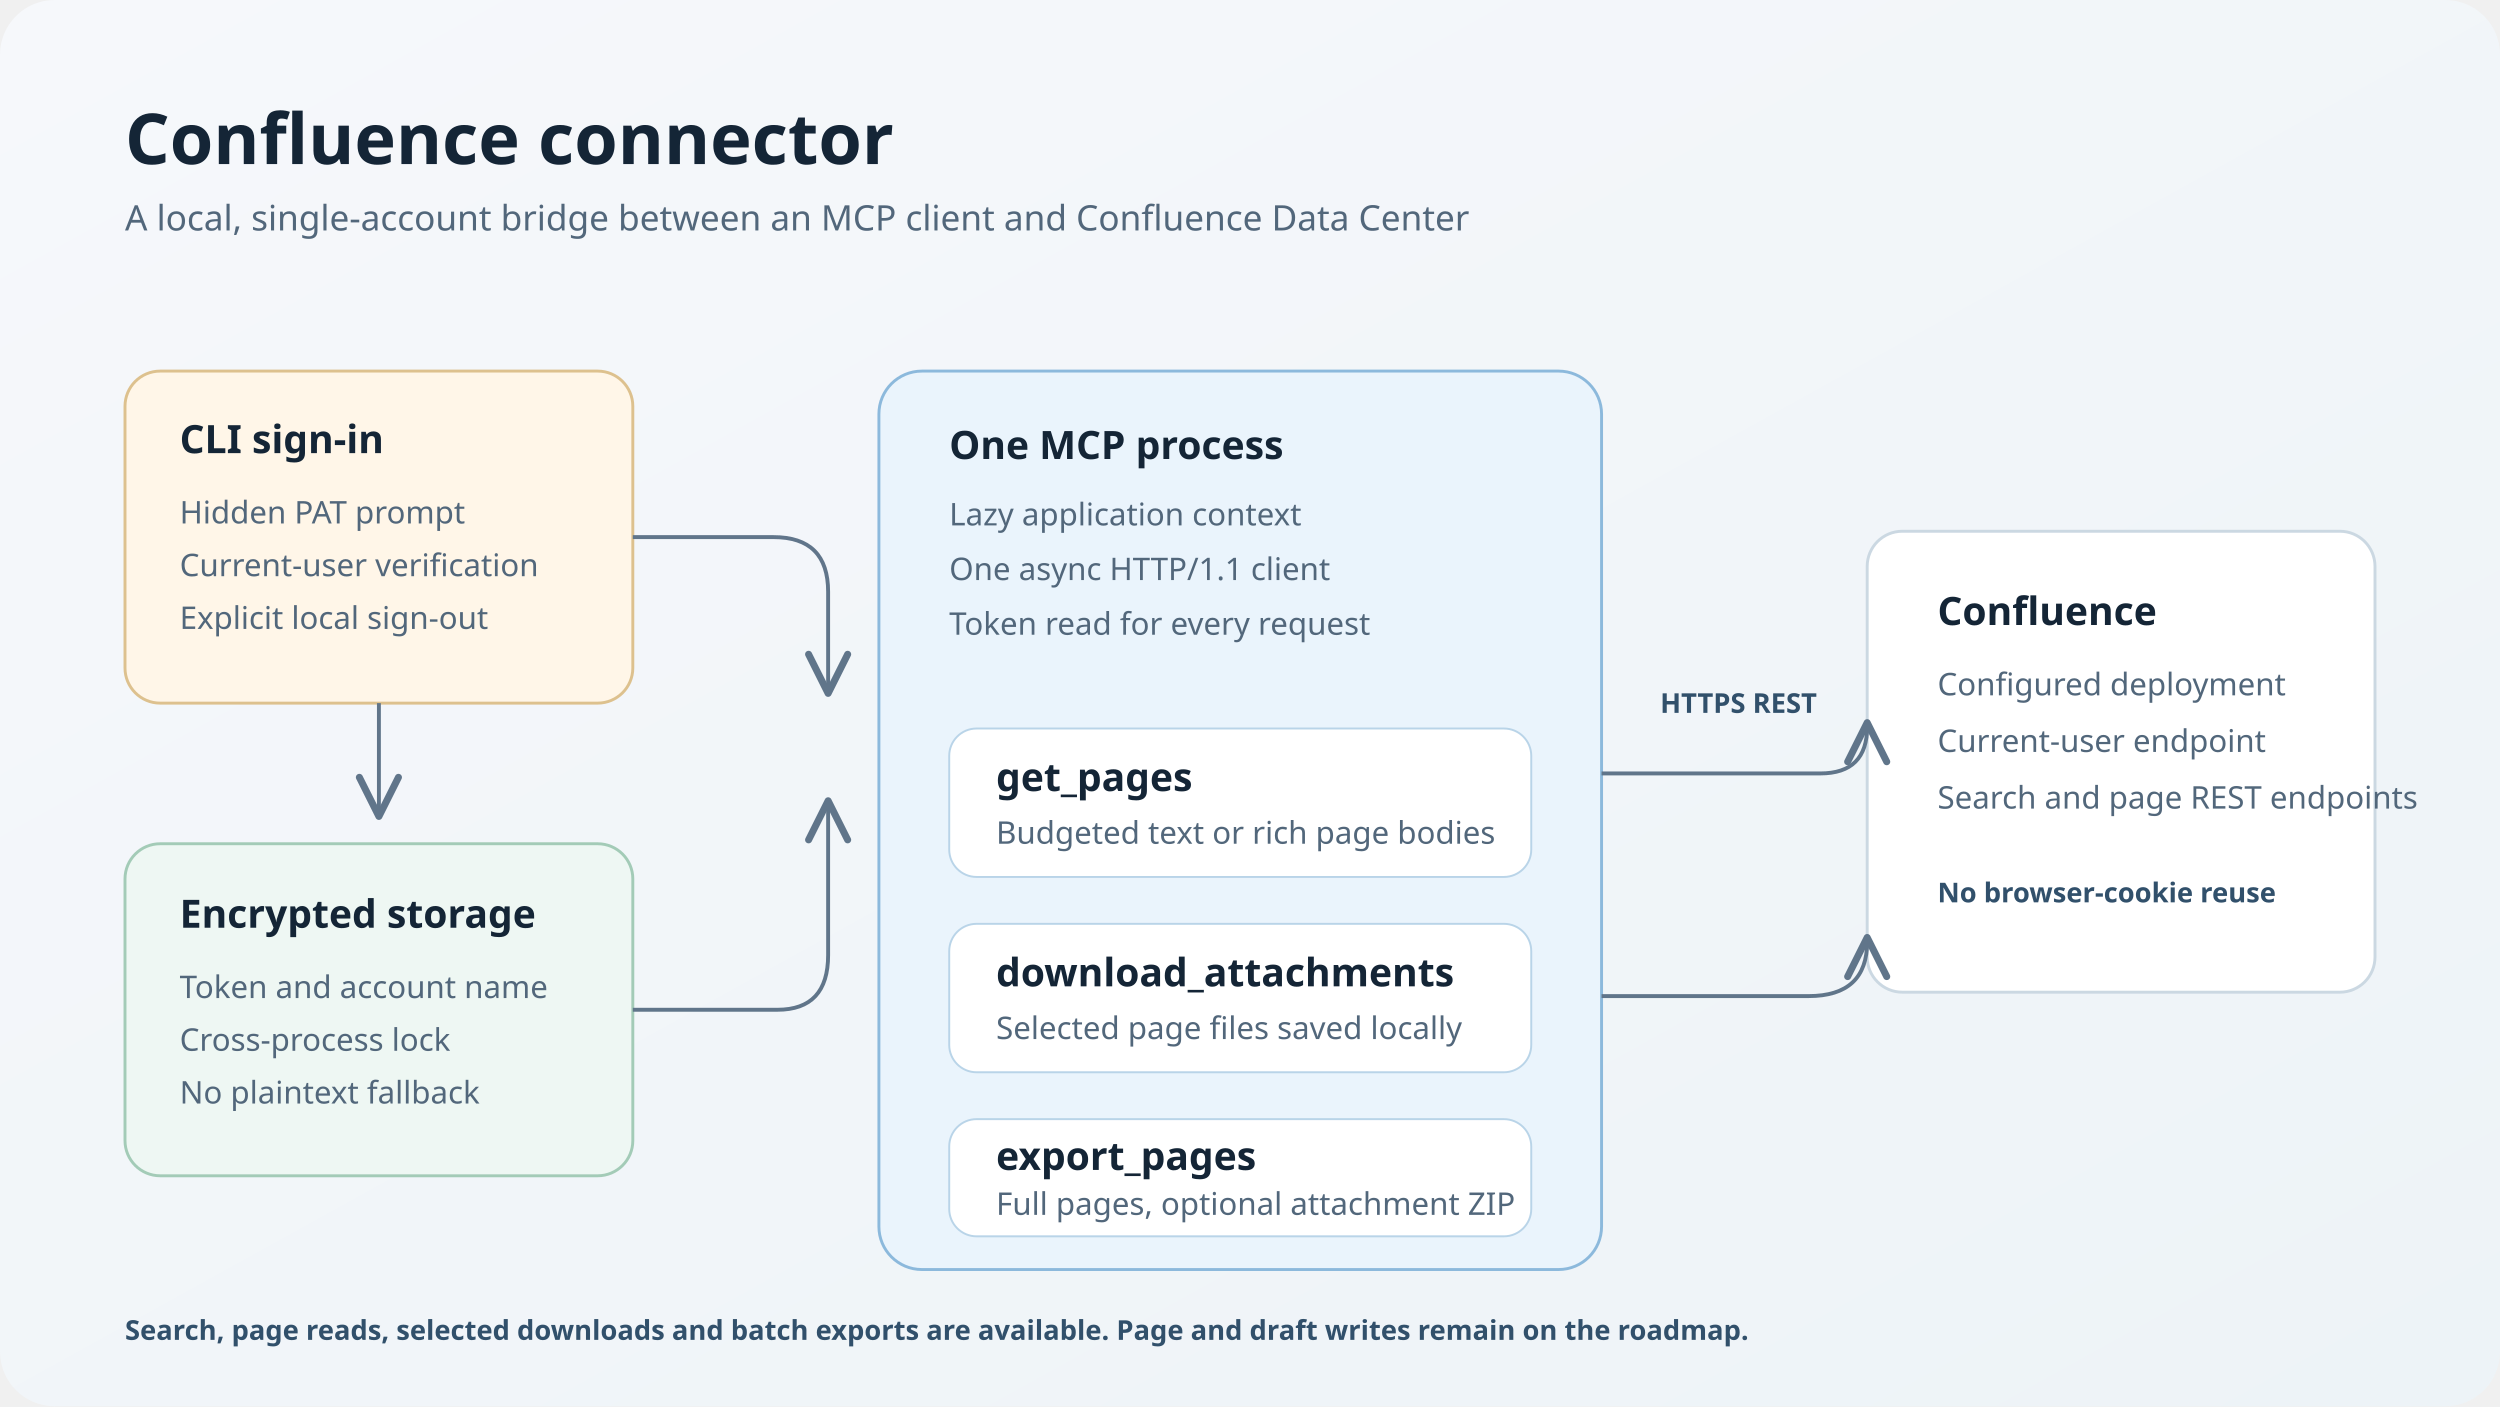
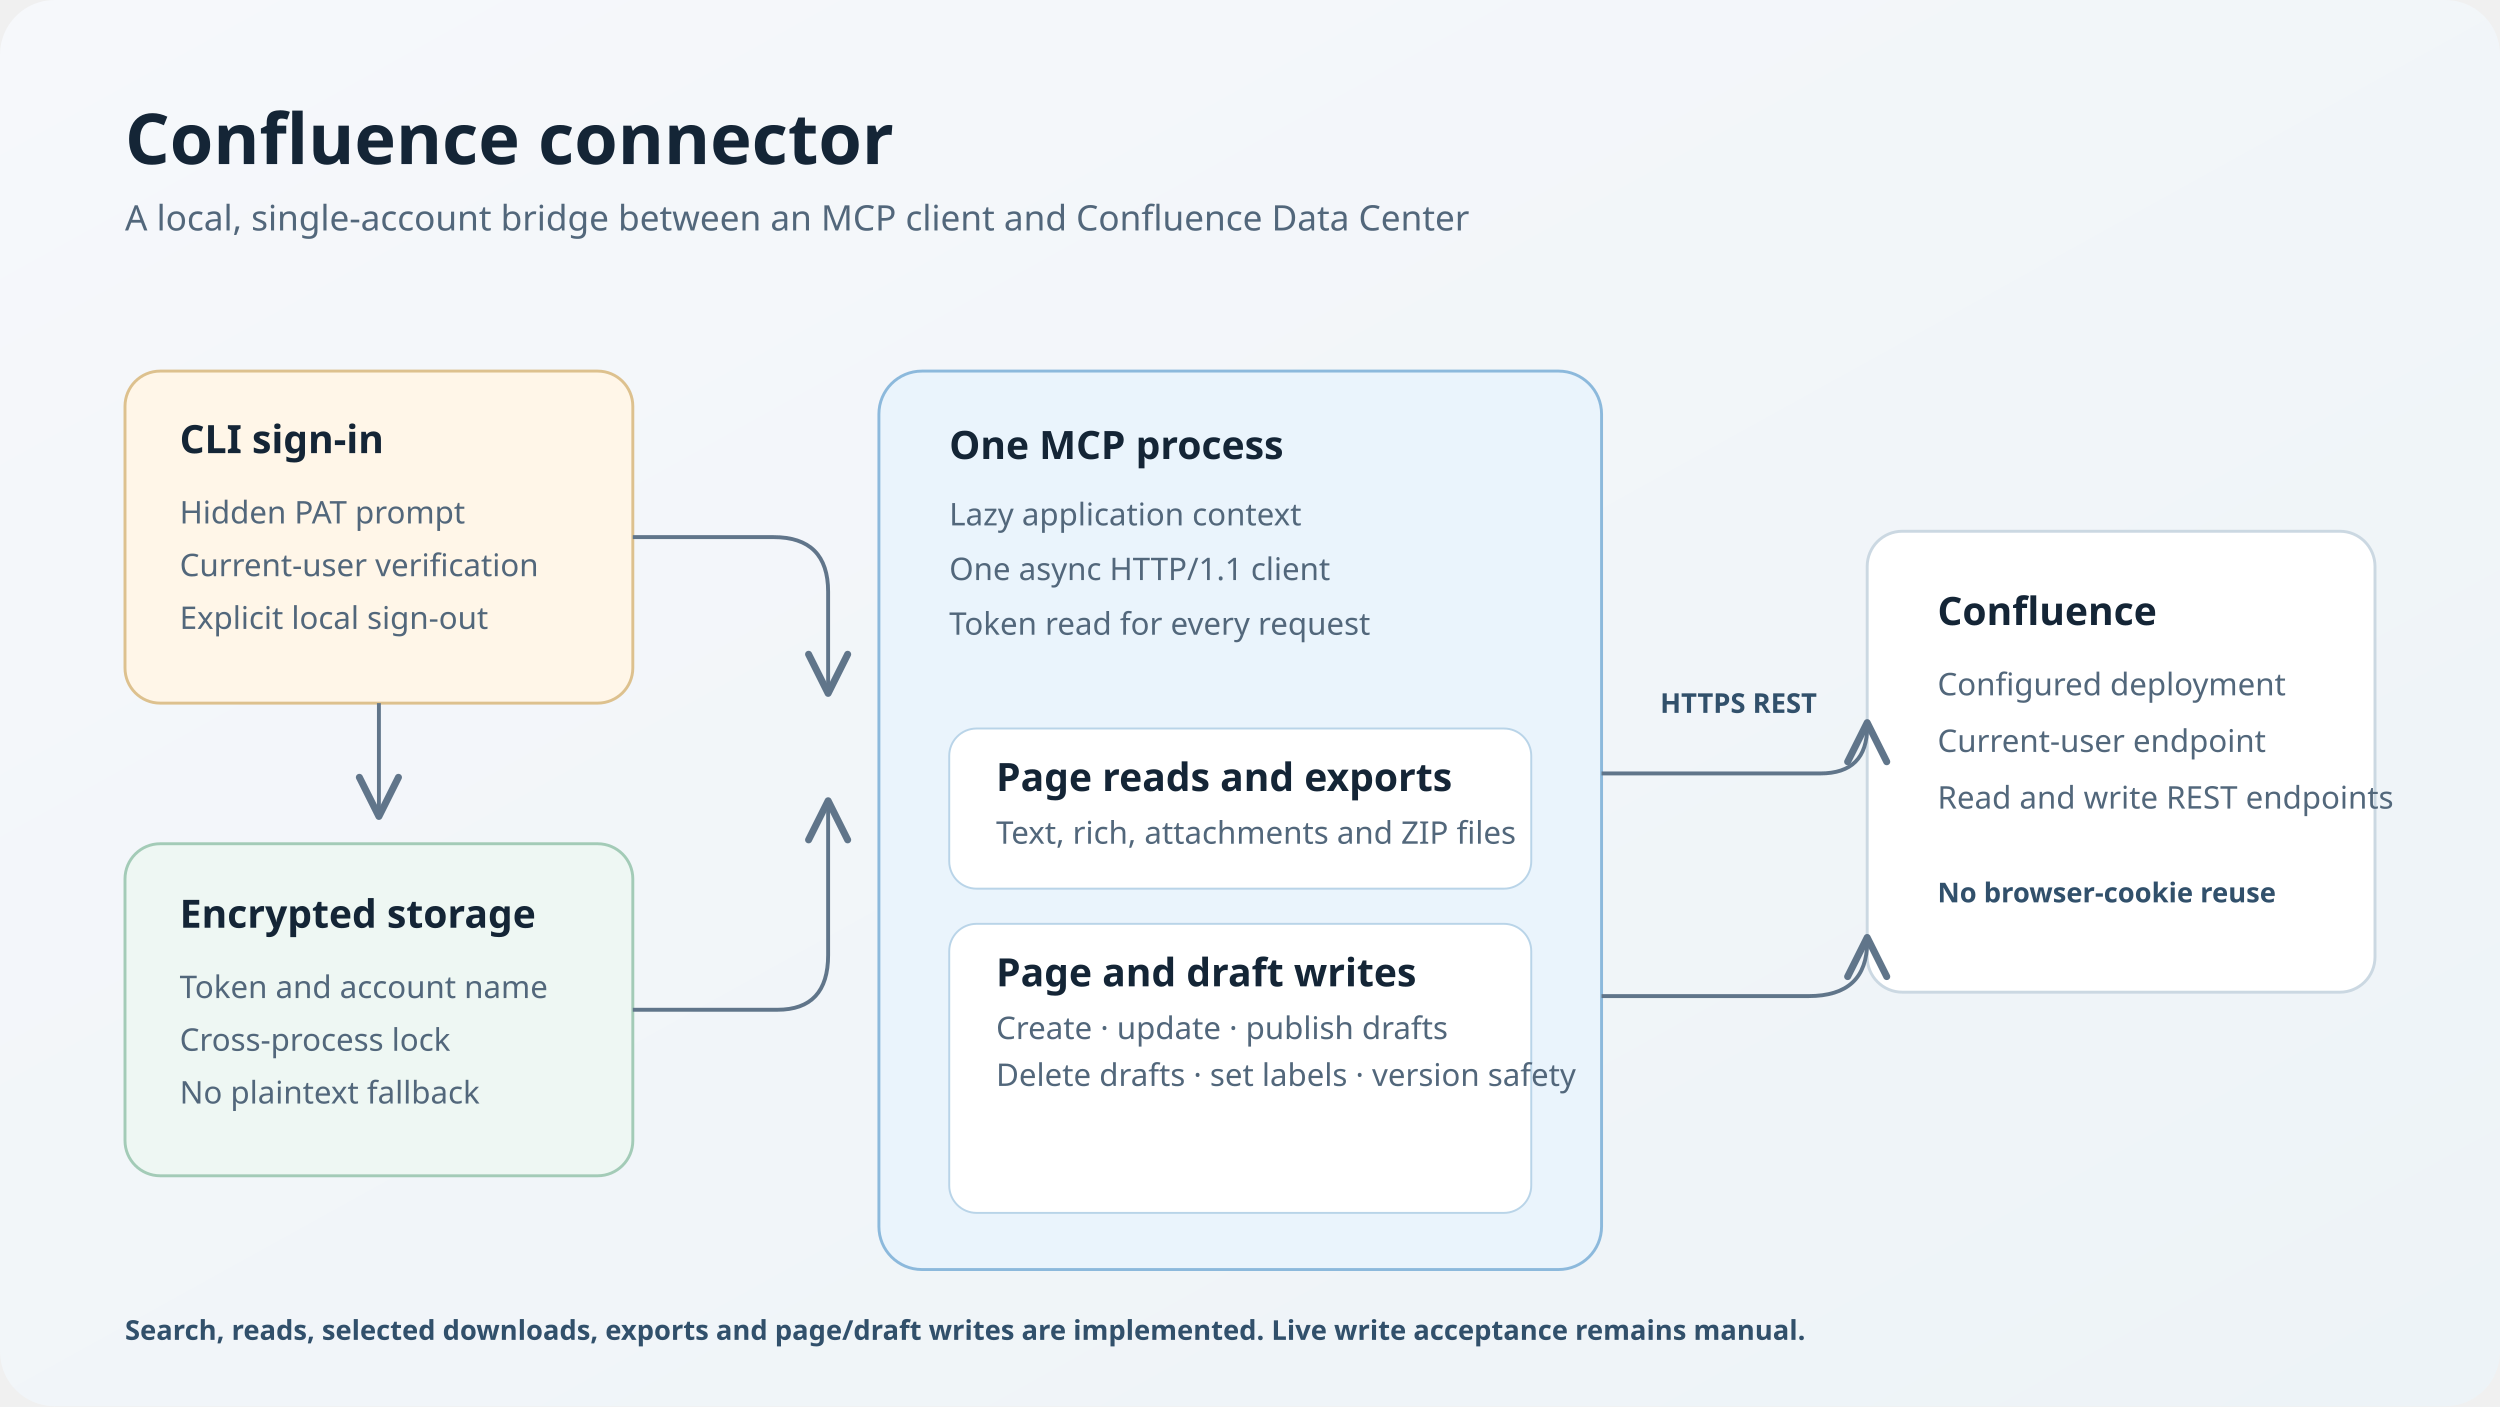
<svg xmlns="http://www.w3.org/2000/svg" viewBox="0 0 1280 720" role="img" aria-labelledby="title desc">
  <defs>
    <linearGradient id="bg" x1="0" y1="0" x2="1" y2="1">
      <stop stop-color="#f6f8fb" />
      <stop offset="1" stop-color="#edf3f7" />
    </linearGradient>
    <marker id="arrow" markerWidth="12" markerHeight="12" refX="10" refY="6" orient="auto">
      <path d="M1 1 11 6 1 11" fill="none" stroke="#60758a" stroke-width="1.8" stroke-linecap="round" stroke-linejoin="round" />
    </marker>
    <style>
      .title{font:700 36px system-ui,sans-serif;fill:#142536}.sub{font:400 18px system-ui,sans-serif;fill:#52677b}
      .head{font:700 20px system-ui,sans-serif;fill:#142536}.body{font:400 16px system-ui,sans-serif;fill:#52677b}
      .small{font:600 14px system-ui,sans-serif;fill:#31506b}.card{fill:#fff;stroke:#cbd8e2;stroke-width:1.5}
      .blue{fill:#eaf4fc;stroke:#8cb9dc}.green{fill:#eef7f3;stroke:#a3cbb7}.gold{fill:#fff6e8;stroke:#ddc18e}
    </style>
  </defs>
  <rect width="1280" height="720" rx="28" fill="url(#bg)" />
  <text x="64" y="84" class="title">Confluence connector</text>
  <text x="64" y="118" class="sub">A local, single-account bridge between an MCP client and Confluence Data Center</text>
  <rect x="64" y="190" width="260" height="170" rx="18" class="card gold" />
  <text x="92" y="232" class="head">CLI sign-in</text>
  <text x="92" y="268" class="body">
    <tspan x="92">Hidden PAT prompt</tspan>
    <tspan x="92" dy="27">Current-user verification</tspan>
    <tspan x="92" dy="27">Explicit local sign-out</tspan>
  </text>
  <rect x="64" y="432" width="260" height="170" rx="18" class="card green" />
  <text x="92" y="475" class="head">Encrypted storage</text>
  <text x="92" y="511" class="body">
    <tspan x="92">Token and account name</tspan>
    <tspan x="92" dy="27">Cross-process lock</tspan>
    <tspan x="92" dy="27">No plaintext fallback</tspan>
  </text>
  <rect x="450" y="190" width="370" height="460" rx="22" class="card blue" />
  <text x="486" y="235" class="head">One MCP process</text>
  <text x="486" y="269" class="body">
    <tspan x="486">Lazy application context</tspan>
    <tspan x="486" dy="28">One async HTTP/1.1 client</tspan>
    <tspan x="486" dy="28">Token read for every request</tspan>
  </text>
-   <rect x="486" y="373" width="298" height="76" rx="14" fill="#fff" stroke="#b9d4e8" />
-   <text x="510" y="405" class="head" font-size="18">get_pages</text>
-   <text x="510" y="432" class="body" font-size="14">Budgeted text or rich page bodies</text>
-   <rect x="486" y="473" width="298" height="76" rx="14" fill="#fff" stroke="#b9d4e8" />
-   <text x="510" y="505" class="head" font-size="18">download_attachments</text>
-   <text x="510" y="532" class="body" font-size="14">Selected page files saved locally</text>
-   <rect x="486" y="573" width="298" height="60" rx="14" fill="#fff" stroke="#b9d4e8" />
-   <text x="510" y="599" class="head" font-size="18">export_pages</text>
-   <text x="510" y="622" class="body" font-size="14">Full pages, optional attachment ZIP</text>
+   <rect x="486" y="373" width="298" height="82" rx="14" fill="#fff" stroke="#b9d4e8" />
+   <text x="510" y="405" class="head" font-size="18">Page reads and exports</text>
+   <text x="510" y="432" class="body" font-size="14">Text, rich, attachments and ZIP files</text>
+   <rect x="486" y="473" width="298" height="148" rx="14" fill="#fff" stroke="#b9d4e8" />
+   <text x="510" y="505" class="head" font-size="18">Page and draft writes</text>
+   <text x="510" y="532" class="body" font-size="14">
+     <tspan x="510">Create · update · publish drafts</tspan>
+     <tspan x="510" dy="24">Delete drafts · set labels · version safety</tspan>
+   </text>
  <rect x="956" y="272" width="260" height="236" rx="18" class="card" />
  <text x="992" y="320" class="head">Confluence</text>
  <text x="992" y="356" class="body">
    <tspan x="992">Configured deployment</tspan>
    <tspan x="992" dy="29">Current-user endpoint</tspan>
-     <tspan x="992" dy="29">Search and page REST endpoints</tspan>
+     <tspan x="992" dy="29">Read and write REST endpoints</tspan>
  </text>
  <text x="992" y="462" class="small">No browser-cookie reuse</text>
  <path d="M194 360v56" fill="none" stroke="#60758a" stroke-width="2" marker-end="url(#arrow)" />
  <path d="M324 275h72q28 0 28 28v50" fill="none" stroke="#60758a" stroke-width="2" marker-end="url(#arrow)" />
  <path d="M324 517h74q26 0 26-28V412" fill="none" stroke="#60758a" stroke-width="2" marker-end="url(#arrow)" />
  <path d="M820 396h112q24 0 24-24" fill="none" stroke="#60758a" stroke-width="2" marker-end="url(#arrow)" />
  <path d="M820 510h106q30 0 30-28" fill="none" stroke="#60758a" stroke-width="2" marker-end="url(#arrow)" />
  <text x="850" y="365" class="small">HTTPS REST</text>
-   <text x="64" y="686" class="small">Search, page reads, selected downloads and batch exports are available. Page and draft writes remain on the roadmap.</text>
+   <text x="64" y="686" class="small">Search, reads, selected downloads, exports and page/draft writes are implemented. Live write acceptance remains manual.</text>
</svg>
